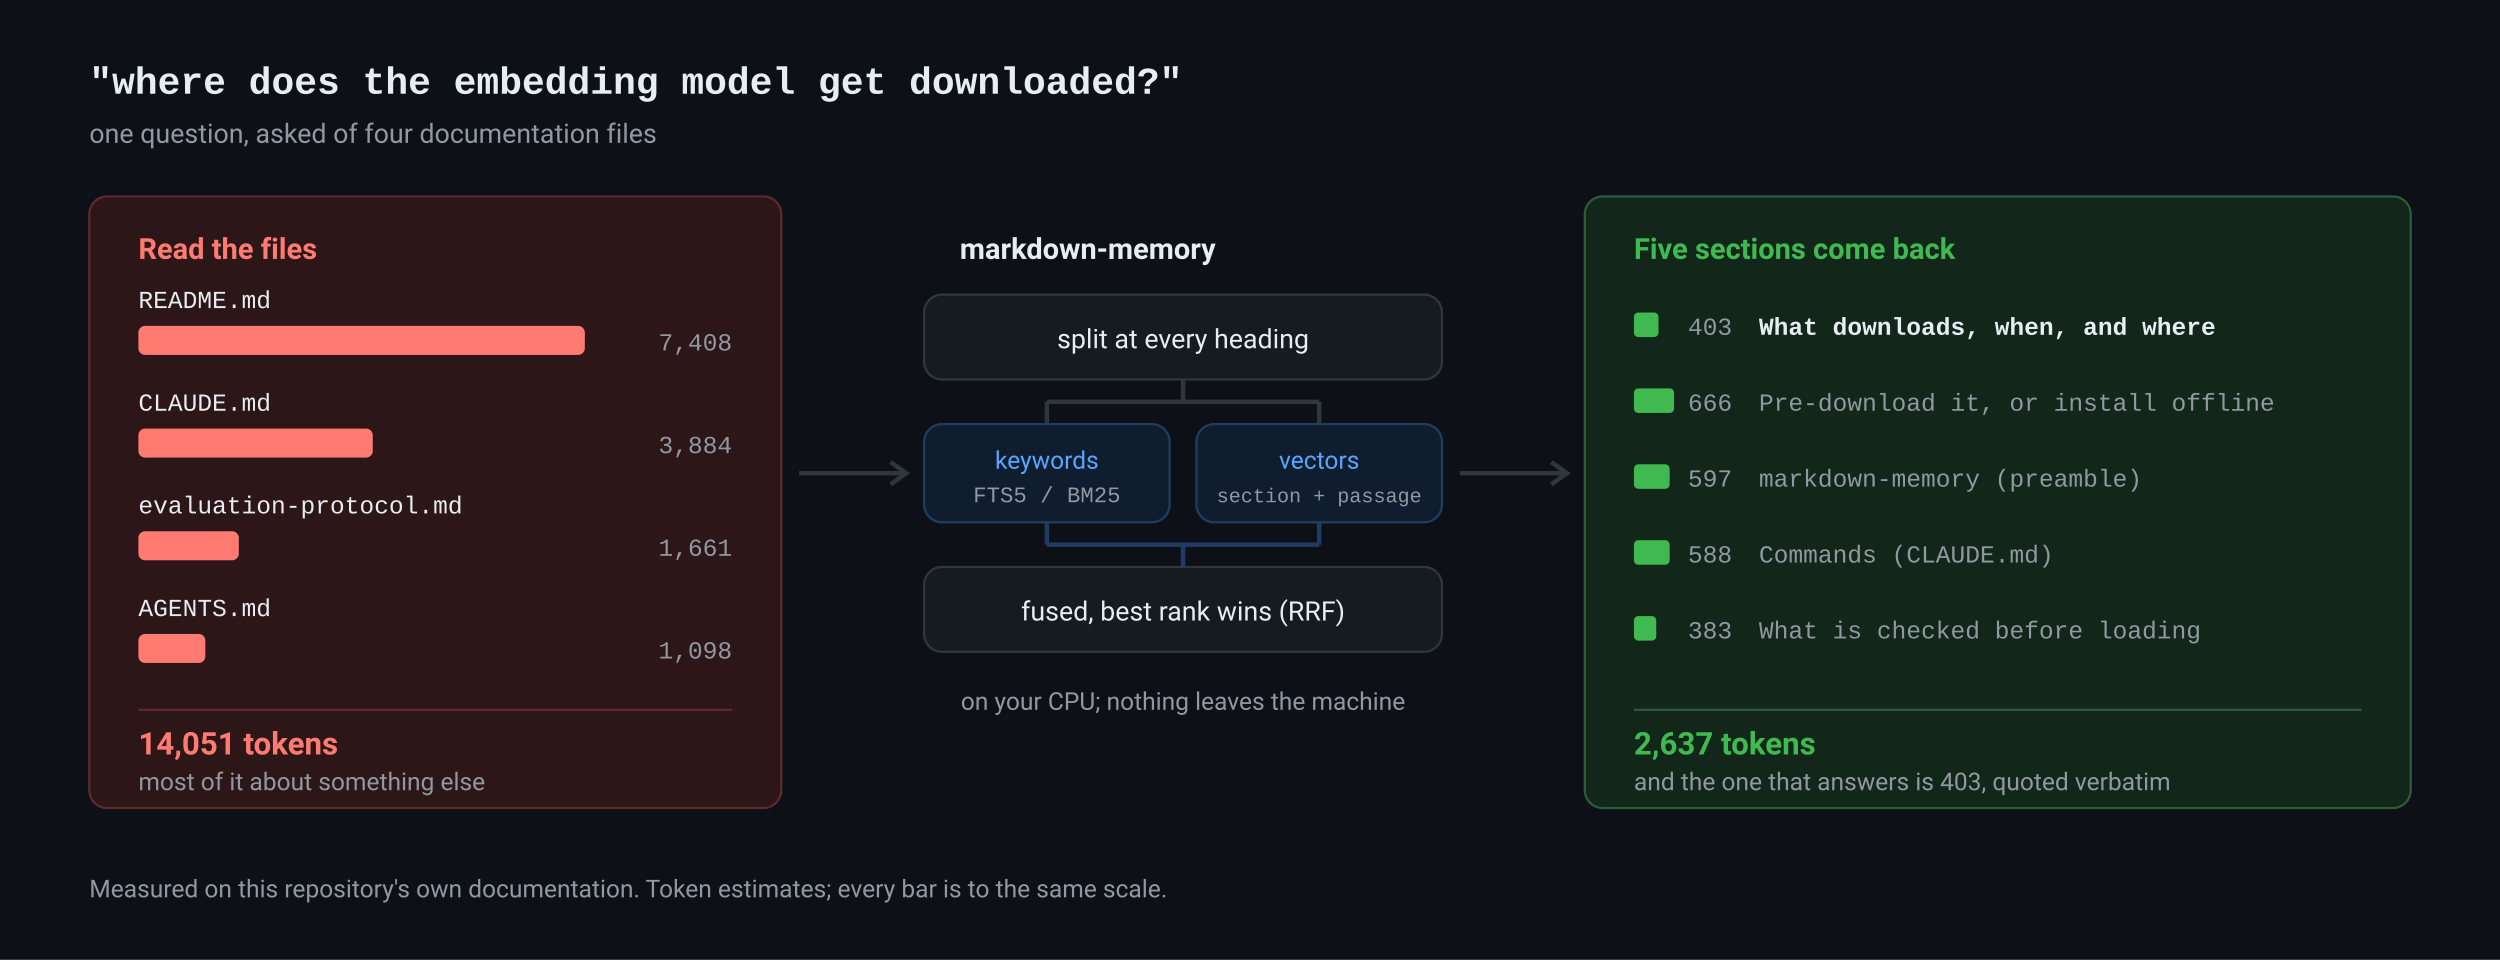
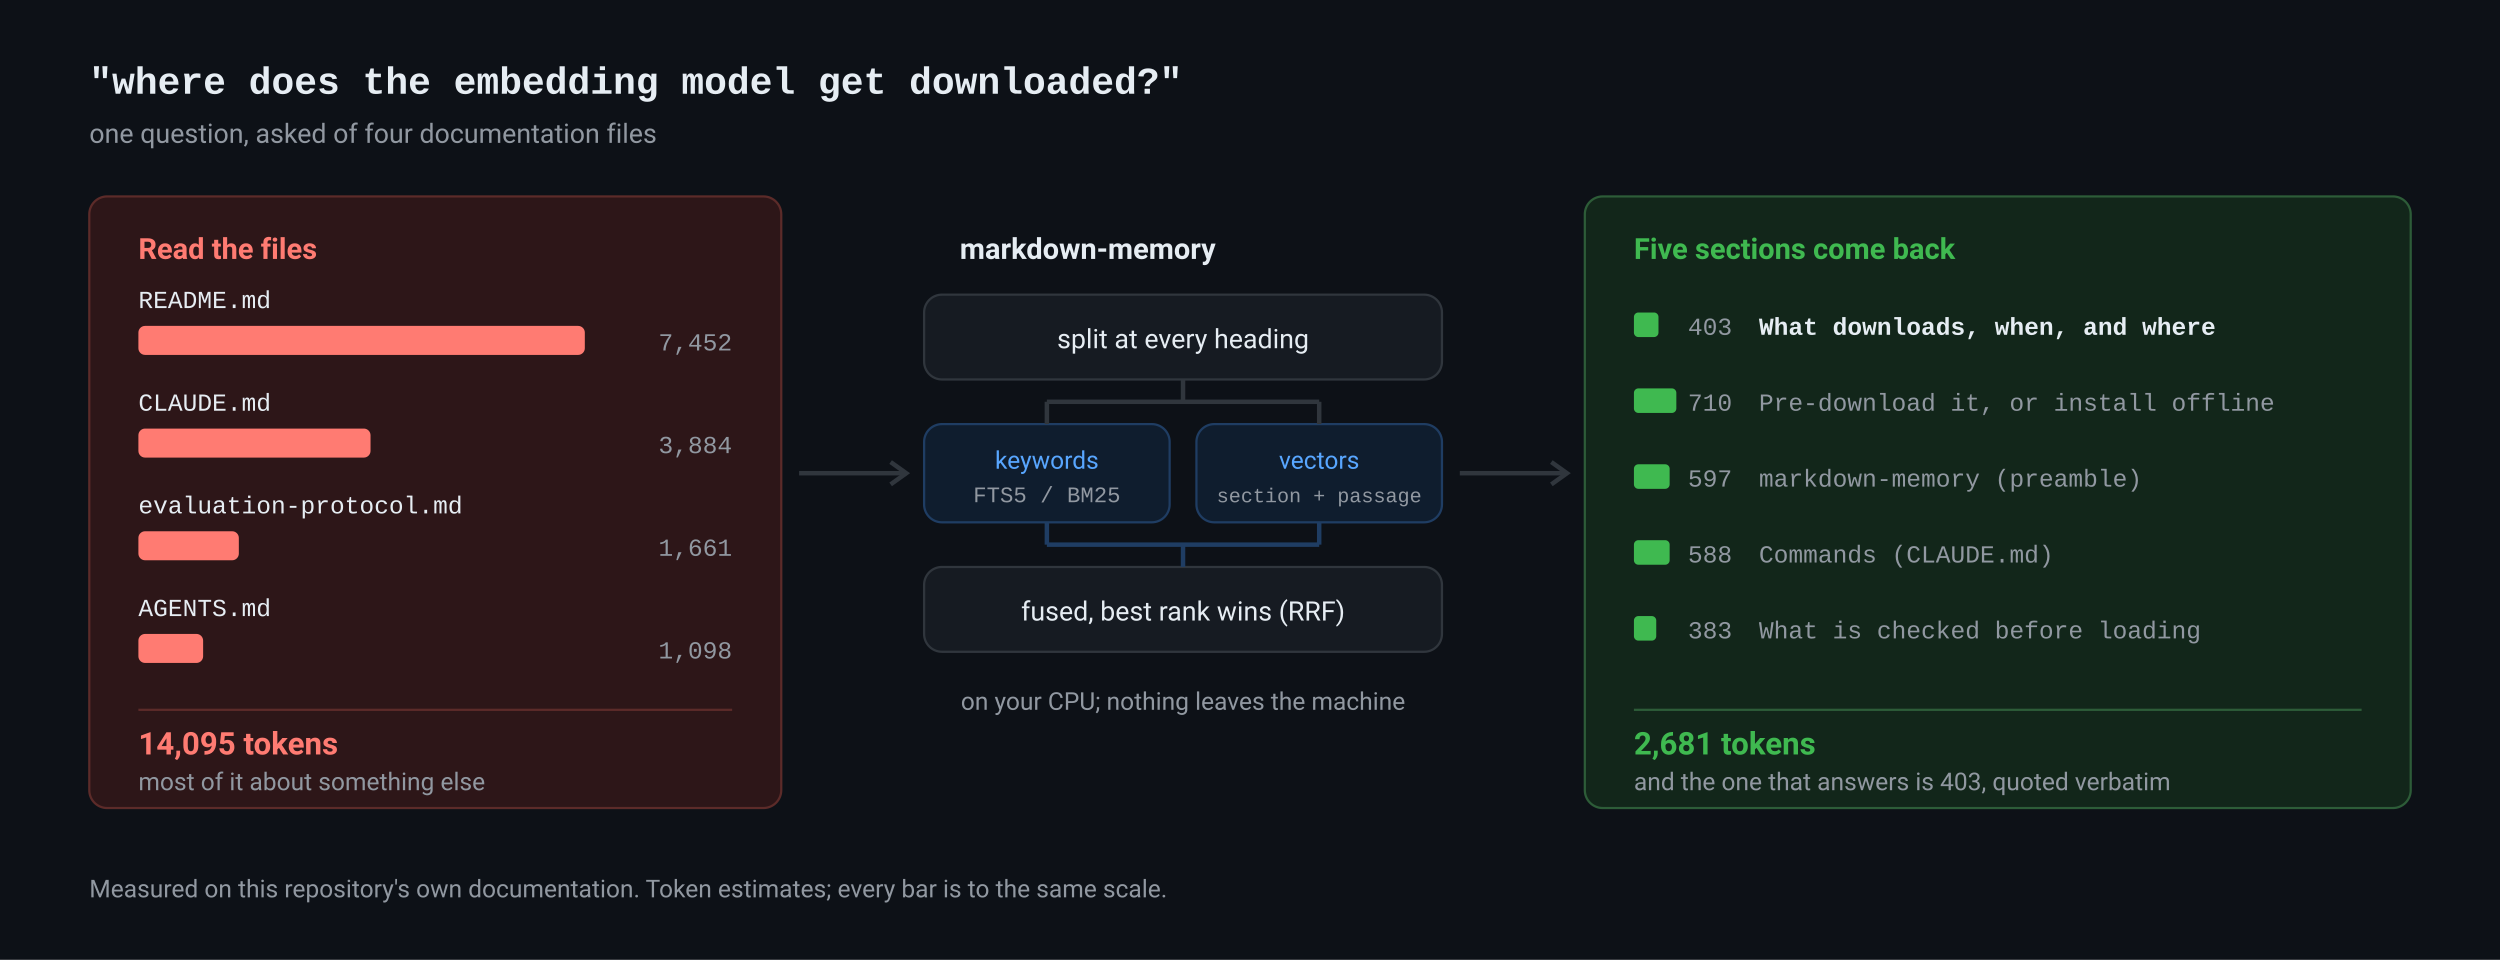
- <svg xmlns="http://www.w3.org/2000/svg" viewBox="0 0 1120 430" width="1120" height="430" role="img" aria-label="One question: reading four whole files costs 14,051 tokens; markdown-memory returns five sections totalling 2,637, and the one that answers is 403 tokens.">
+ <svg xmlns="http://www.w3.org/2000/svg" viewBox="0 0 1120 430" width="1120" height="430" role="img" aria-label="One question: reading four whole files costs 14,095 tokens; markdown-memory returns five sections totalling 2,681, and the one that answers is 403 tokens.">
  <rect width="1120" height="430" fill="#0d1117" />
  <text x="40" y="42" font-family="ui-monospace,SFMono-Regular,Menlo,Consolas,'Liberation Mono',monospace" font-size="17" font-weight="600" fill="#e6edf3" text-anchor="start">"where does the embedding model get downloaded?"</text>
  <text x="40" y="64" font-family="ui-sans-serif,-apple-system,BlinkMacSystemFont,'Segoe UI',Roboto,'Helvetica Neue',Arial,sans-serif" font-size="12" font-weight="400" fill="#9198a1" text-anchor="start">one question, asked of four documentation files</text>
  <rect x="40" y="88" width="310" height="274" rx="8" fill="#2d1618" stroke="#5c2b29" stroke-width="1" />
  <text x="62" y="116" font-family="ui-sans-serif,-apple-system,BlinkMacSystemFont,'Segoe UI',Roboto,'Helvetica Neue',Arial,sans-serif" font-size="13" font-weight="600" fill="#ff7b72" text-anchor="start">Read the files</text>
  <text x="62" y="138" font-family="ui-monospace,SFMono-Regular,Menlo,Consolas,'Liberation Mono',monospace" font-size="11" font-weight="400" fill="#e6edf3" text-anchor="start">README.md</text>
  <rect x="62" y="146" width="200" height="13" rx="3" fill="#ff7b72" stroke="none" stroke-width="1" />
-   <text x="328" y="157" font-family="ui-monospace,SFMono-Regular,Menlo,Consolas,'Liberation Mono',monospace" font-size="11" font-weight="400" fill="#9198a1" text-anchor="end">7,408</text>
+   <text x="328" y="157" font-family="ui-monospace,SFMono-Regular,Menlo,Consolas,'Liberation Mono',monospace" font-size="11" font-weight="400" fill="#9198a1" text-anchor="end">7,452</text>
  <text x="62" y="184" font-family="ui-monospace,SFMono-Regular,Menlo,Consolas,'Liberation Mono',monospace" font-size="11" font-weight="400" fill="#e6edf3" text-anchor="start">CLAUDE.md</text>
-   <rect x="62" y="192" width="105" height="13" rx="3" fill="#ff7b72" stroke="none" stroke-width="1" />
+   <rect x="62" y="192" width="104" height="13" rx="3" fill="#ff7b72" stroke="none" stroke-width="1" />
  <text x="328" y="203" font-family="ui-monospace,SFMono-Regular,Menlo,Consolas,'Liberation Mono',monospace" font-size="11" font-weight="400" fill="#9198a1" text-anchor="end">3,884</text>
  <text x="62" y="230" font-family="ui-monospace,SFMono-Regular,Menlo,Consolas,'Liberation Mono',monospace" font-size="11" font-weight="400" fill="#e6edf3" text-anchor="start">evaluation-protocol.md</text>
  <rect x="62" y="238" width="45" height="13" rx="3" fill="#ff7b72" stroke="none" stroke-width="1" />
  <text x="328" y="249" font-family="ui-monospace,SFMono-Regular,Menlo,Consolas,'Liberation Mono',monospace" font-size="11" font-weight="400" fill="#9198a1" text-anchor="end">1,661</text>
  <text x="62" y="276" font-family="ui-monospace,SFMono-Regular,Menlo,Consolas,'Liberation Mono',monospace" font-size="11" font-weight="400" fill="#e6edf3" text-anchor="start">AGENTS.md</text>
-   <rect x="62" y="284" width="30" height="13" rx="3" fill="#ff7b72" stroke="none" stroke-width="1" />
+   <rect x="62" y="284" width="29" height="13" rx="3" fill="#ff7b72" stroke="none" stroke-width="1" />
  <text x="328" y="295" font-family="ui-monospace,SFMono-Regular,Menlo,Consolas,'Liberation Mono',monospace" font-size="11" font-weight="400" fill="#9198a1" text-anchor="end">1,098</text>
  <path d="M62 318 L328 318" stroke="#5c2b29" stroke-width="1" />
-   <text x="62" y="338" font-family="ui-sans-serif,-apple-system,BlinkMacSystemFont,'Segoe UI',Roboto,'Helvetica Neue',Arial,sans-serif" font-size="14" font-weight="600" fill="#ff7b72" text-anchor="start">14,051 tokens</text>
+   <text x="62" y="338" font-family="ui-sans-serif,-apple-system,BlinkMacSystemFont,'Segoe UI',Roboto,'Helvetica Neue',Arial,sans-serif" font-size="14" font-weight="600" fill="#ff7b72" text-anchor="start">14,095 tokens</text>
  <text x="62" y="354" font-family="ui-sans-serif,-apple-system,BlinkMacSystemFont,'Segoe UI',Roboto,'Helvetica Neue',Arial,sans-serif" font-size="11" font-weight="400" fill="#9198a1" text-anchor="start">most of it about something else</text>
  <text x="430" y="116" font-family="ui-sans-serif,-apple-system,BlinkMacSystemFont,'Segoe UI',Roboto,'Helvetica Neue',Arial,sans-serif" font-size="13" font-weight="600" fill="#e6edf3" text-anchor="start">markdown-memory</text>
  <rect x="414" y="132" width="232" height="38" rx="8" fill="#161b22" stroke="#30363d" stroke-width="1" />
  <text x="530" y="156" font-family="ui-sans-serif,-apple-system,BlinkMacSystemFont,'Segoe UI',Roboto,'Helvetica Neue',Arial,sans-serif" font-size="12" font-weight="400" fill="#e6edf3" text-anchor="middle">split at every heading</text>
  <rect x="414" y="190" width="110" height="44" rx="8" fill="#0f1d2e" stroke="#1f3d63" stroke-width="1" />
  <text x="469" y="210" font-family="ui-sans-serif,-apple-system,BlinkMacSystemFont,'Segoe UI',Roboto,'Helvetica Neue',Arial,sans-serif" font-size="11" font-weight="400" fill="#58a6ff" text-anchor="middle">keywords</text>
  <text x="469" y="225" font-family="ui-monospace,SFMono-Regular,Menlo,Consolas,'Liberation Mono',monospace" font-size="10" font-weight="400" fill="#9198a1" text-anchor="middle">FTS5 / BM25</text>
  <rect x="536" y="190" width="110" height="44" rx="8" fill="#0f1d2e" stroke="#1f3d63" stroke-width="1" />
  <text x="591" y="210" font-family="ui-sans-serif,-apple-system,BlinkMacSystemFont,'Segoe UI',Roboto,'Helvetica Neue',Arial,sans-serif" font-size="11" font-weight="400" fill="#58a6ff" text-anchor="middle">vectors</text>
  <text x="591" y="225" font-family="ui-monospace,SFMono-Regular,Menlo,Consolas,'Liberation Mono',monospace" font-size="9" font-weight="400" fill="#9198a1" text-anchor="middle">section + passage</text>
  <rect x="414" y="254" width="232" height="38" rx="8" fill="#161b22" stroke="#30363d" stroke-width="1" />
  <text x="530" y="278" font-family="ui-sans-serif,-apple-system,BlinkMacSystemFont,'Segoe UI',Roboto,'Helvetica Neue',Arial,sans-serif" font-size="12" font-weight="400" fill="#e6edf3" text-anchor="middle">fused, best rank wins (RRF)</text>
  <path d="M530 170 L530 180 M469 180 L591 180 M469 180 L469 190 M591 180 L591 190" stroke="#30363d" stroke-width="2" fill="none" />
  <path d="M469 234 L469 244 M591 234 L591 244 M469 244 L591 244 M530 244 L530 254" stroke="#1f3d63" stroke-width="2" fill="none" />
  <text x="530" y="318" font-family="ui-sans-serif,-apple-system,BlinkMacSystemFont,'Segoe UI',Roboto,'Helvetica Neue',Arial,sans-serif" font-size="11" font-weight="400" fill="#9198a1" text-anchor="middle">on your CPU; nothing leaves the machine</text>
  <path d="M358 212 L406 212" stroke="#30363d" stroke-width="2" fill="none" />
  <path d="M399 207 L406 212 L399 217" fill="none" stroke="#30363d" stroke-width="2" />
  <path d="M654 212 L702 212" stroke="#30363d" stroke-width="2" fill="none" />
  <path d="M695 207 L702 212 L695 217" fill="none" stroke="#30363d" stroke-width="2" />
  <rect x="710" y="88" width="370" height="274" rx="8" fill="#12261a" stroke="#2d5c38" stroke-width="1" />
  <text x="732" y="116" font-family="ui-sans-serif,-apple-system,BlinkMacSystemFont,'Segoe UI',Roboto,'Helvetica Neue',Arial,sans-serif" font-size="13" font-weight="600" fill="#3fb950" text-anchor="start">Five sections come back</text>
  <rect x="732" y="140" width="11" height="11" rx="2" fill="#3fb950" stroke="none" stroke-width="1" />
  <text x="776" y="150" font-family="ui-monospace,SFMono-Regular,Menlo,Consolas,'Liberation Mono',monospace" font-size="11" font-weight="400" fill="#9198a1" text-anchor="end">403</text>
  <text x="788" y="150" font-family="ui-monospace,SFMono-Regular,Menlo,Consolas,'Liberation Mono',monospace" font-size="11" font-weight="600" fill="#e6edf3" text-anchor="start">What downloads, when, and where</text>
-   <rect x="732" y="174" width="18" height="11" rx="2" fill="#3fb950" stroke="none" stroke-width="1" />
-   <text x="776" y="184" font-family="ui-monospace,SFMono-Regular,Menlo,Consolas,'Liberation Mono',monospace" font-size="11" font-weight="400" fill="#9198a1" text-anchor="end">666</text>
+   <rect x="732" y="174" width="19" height="11" rx="2" fill="#3fb950" stroke="none" stroke-width="1" />
+   <text x="776" y="184" font-family="ui-monospace,SFMono-Regular,Menlo,Consolas,'Liberation Mono',monospace" font-size="11" font-weight="400" fill="#9198a1" text-anchor="end">710</text>
  <text x="788" y="184" font-family="ui-monospace,SFMono-Regular,Menlo,Consolas,'Liberation Mono',monospace" font-size="11" font-weight="400" fill="#9198a1" text-anchor="start">Pre-download it, or install offline</text>
  <rect x="732" y="208" width="16" height="11" rx="2" fill="#3fb950" stroke="none" stroke-width="1" />
  <text x="776" y="218" font-family="ui-monospace,SFMono-Regular,Menlo,Consolas,'Liberation Mono',monospace" font-size="11" font-weight="400" fill="#9198a1" text-anchor="end">597</text>
  <text x="788" y="218" font-family="ui-monospace,SFMono-Regular,Menlo,Consolas,'Liberation Mono',monospace" font-size="11" font-weight="400" fill="#9198a1" text-anchor="start">markdown-memory  (preamble)</text>
  <rect x="732" y="242" width="16" height="11" rx="2" fill="#3fb950" stroke="none" stroke-width="1" />
  <text x="776" y="252" font-family="ui-monospace,SFMono-Regular,Menlo,Consolas,'Liberation Mono',monospace" font-size="11" font-weight="400" fill="#9198a1" text-anchor="end">588</text>
  <text x="788" y="252" font-family="ui-monospace,SFMono-Regular,Menlo,Consolas,'Liberation Mono',monospace" font-size="11" font-weight="400" fill="#9198a1" text-anchor="start">Commands  (CLAUDE.md)</text>
  <rect x="732" y="276" width="10" height="11" rx="2" fill="#3fb950" stroke="none" stroke-width="1" />
  <text x="776" y="286" font-family="ui-monospace,SFMono-Regular,Menlo,Consolas,'Liberation Mono',monospace" font-size="11" font-weight="400" fill="#9198a1" text-anchor="end">383</text>
  <text x="788" y="286" font-family="ui-monospace,SFMono-Regular,Menlo,Consolas,'Liberation Mono',monospace" font-size="11" font-weight="400" fill="#9198a1" text-anchor="start">What is checked before loading</text>
  <path d="M732 318 L1058 318" stroke="#2d5c38" stroke-width="1" />
-   <text x="732" y="338" font-family="ui-sans-serif,-apple-system,BlinkMacSystemFont,'Segoe UI',Roboto,'Helvetica Neue',Arial,sans-serif" font-size="14" font-weight="600" fill="#3fb950" text-anchor="start">2,637 tokens</text>
+   <text x="732" y="338" font-family="ui-sans-serif,-apple-system,BlinkMacSystemFont,'Segoe UI',Roboto,'Helvetica Neue',Arial,sans-serif" font-size="14" font-weight="600" fill="#3fb950" text-anchor="start">2,681 tokens</text>
  <text x="732" y="354" font-family="ui-sans-serif,-apple-system,BlinkMacSystemFont,'Segoe UI',Roboto,'Helvetica Neue',Arial,sans-serif" font-size="11" font-weight="400" fill="#9198a1" text-anchor="start">and the one that answers is 403, quoted verbatim</text>
  <text x="40" y="402" font-family="ui-sans-serif,-apple-system,BlinkMacSystemFont,'Segoe UI',Roboto,'Helvetica Neue',Arial,sans-serif" font-size="11" font-weight="400" fill="#9198a1" text-anchor="start">Measured on this repository's own documentation. Token estimates; every bar is to the same scale.</text>
</svg>
